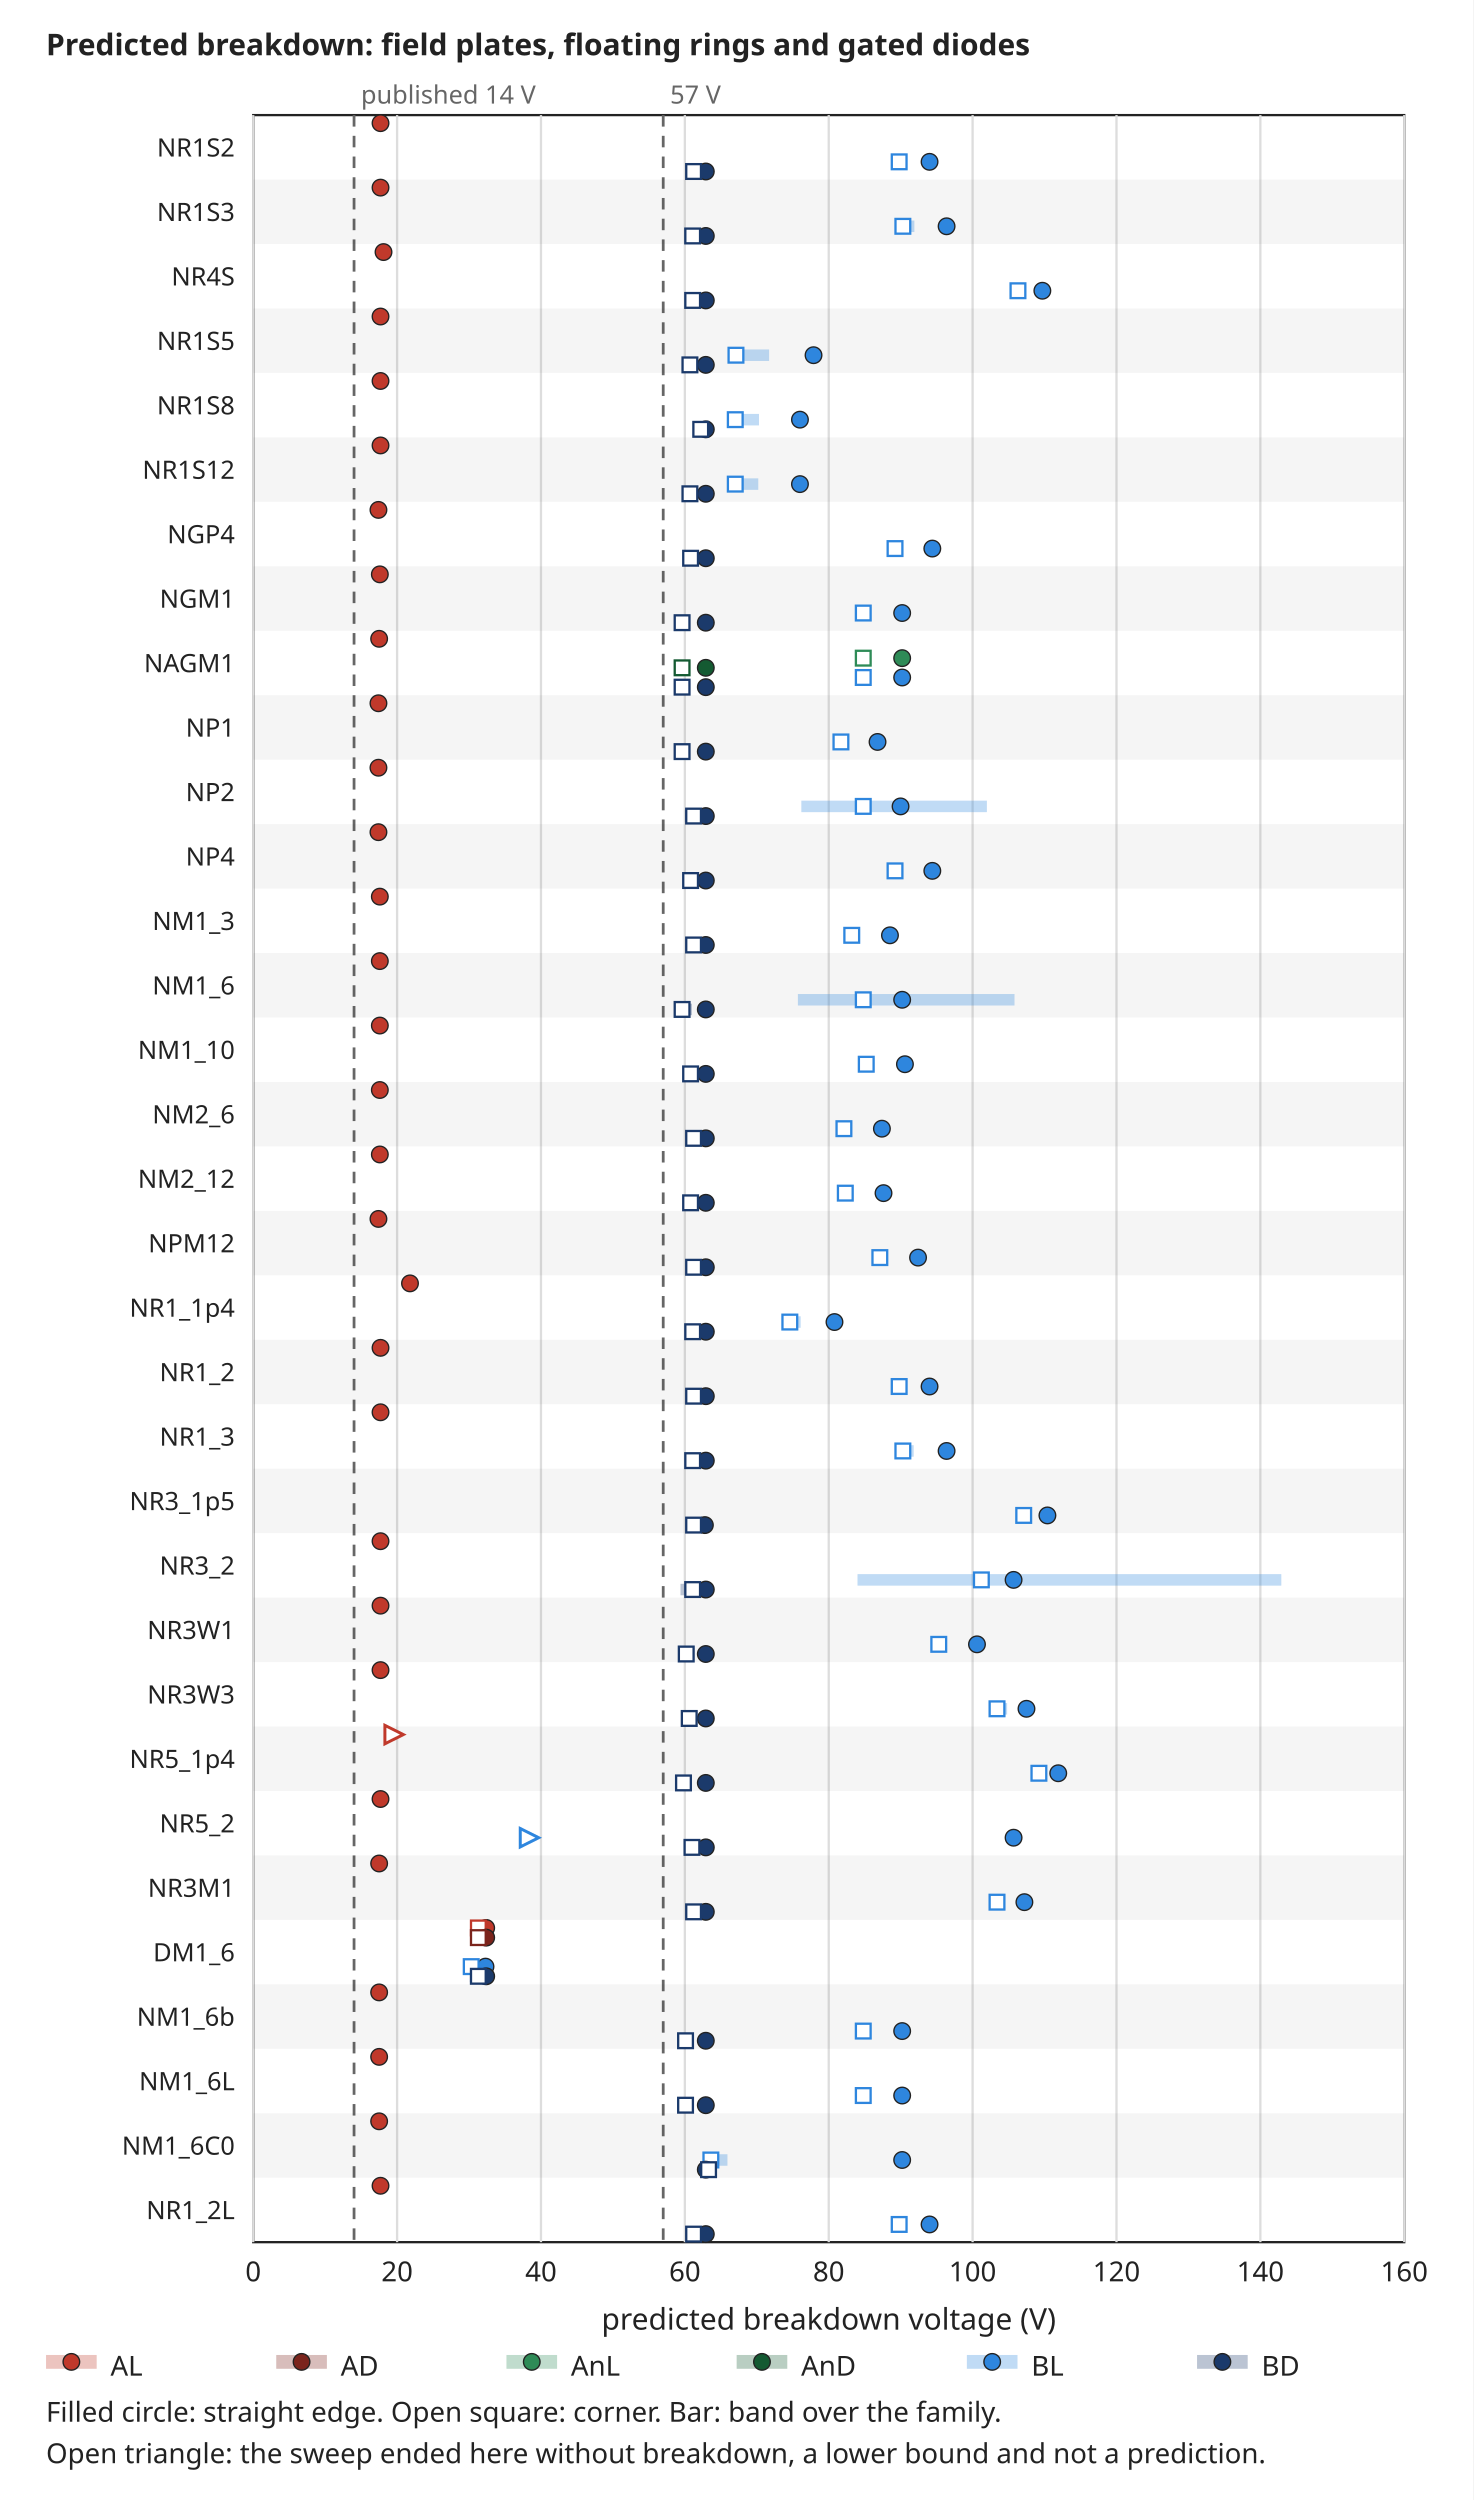
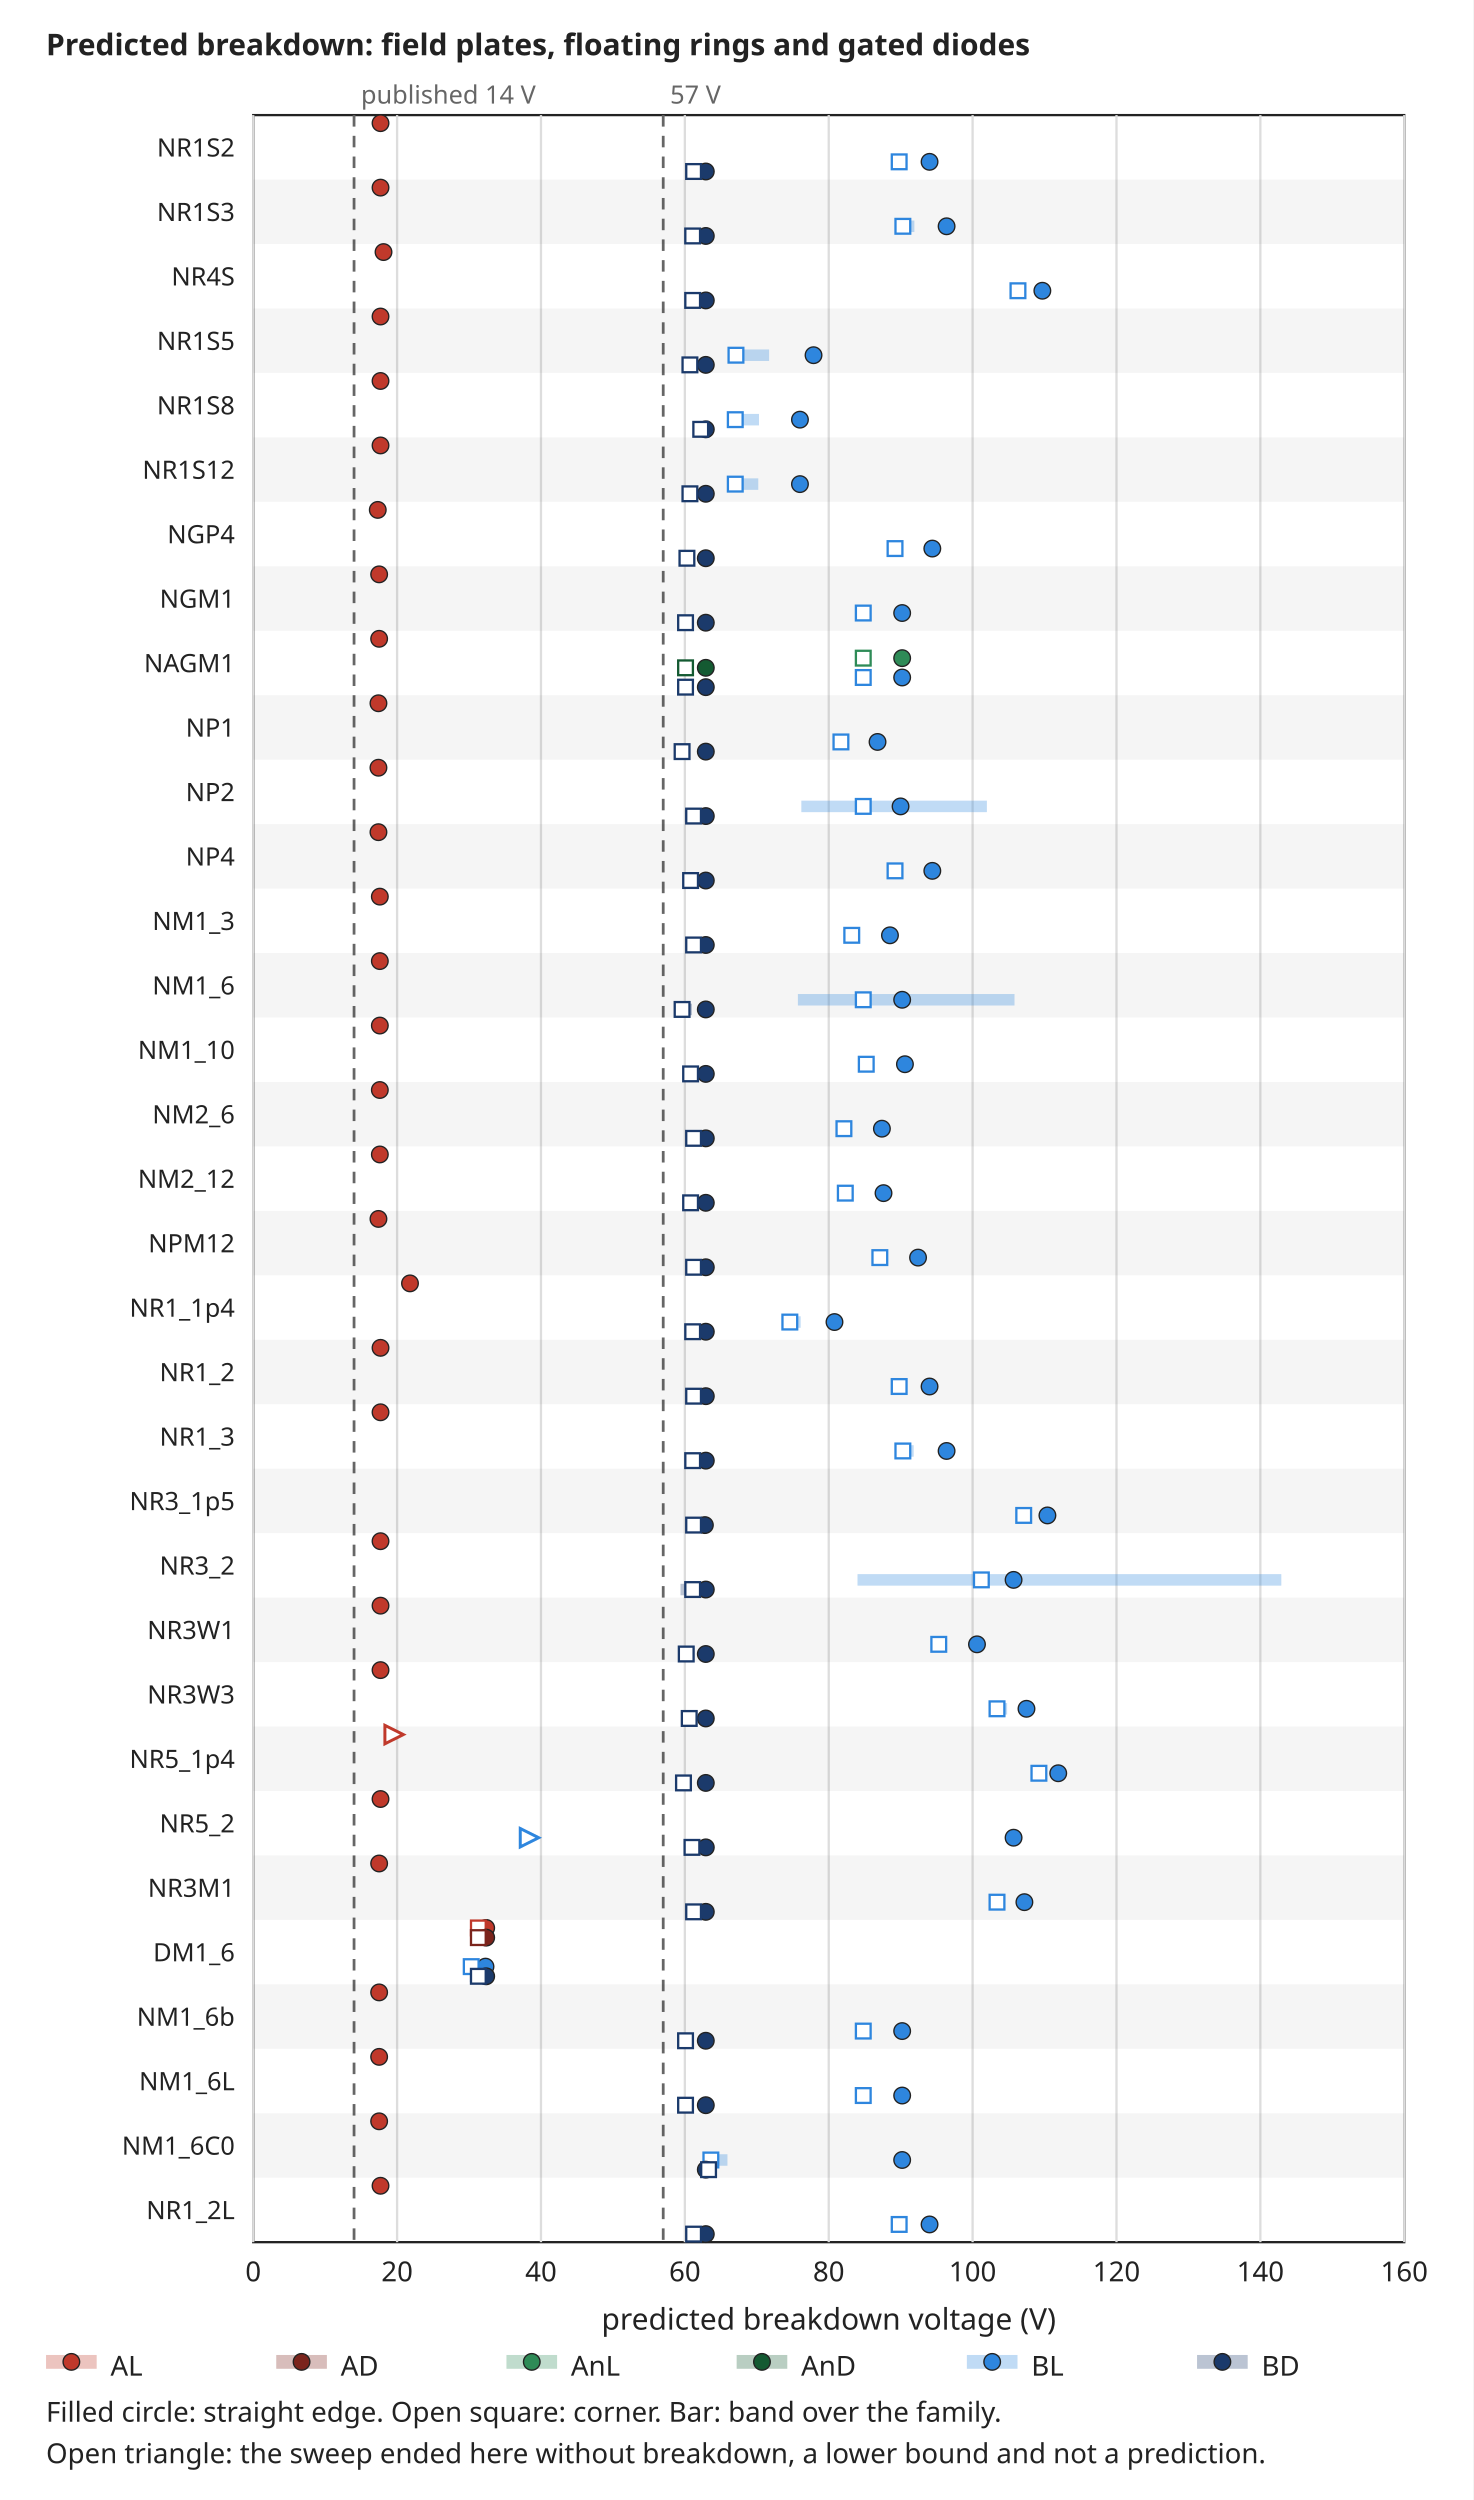
<svg xmlns="http://www.w3.org/2000/svg" width="640" height="1086" viewBox="0 0 640 1086" font-family="sans-serif" font-size="13">
  <rect width="640" height="1086" fill="white" />
  <text x="20" y="24" text-anchor="start" font-size="13" font-weight="bold" fill="#222222">Predicted breakdown: field plates, floating rings and gated diodes</text>
  <rect x="110" y="50" width="500" height="924" rx="0" fill="none" stroke="#222222" />
  <line x1="110.0" y1="50" x2="110.0" y2="974" stroke="#dddddd" stroke-width="1" />
  <text x="110.0" y="991" text-anchor="middle" font-size="12" font-weight="normal" fill="#222222">0</text>
  <line x1="172.5" y1="50" x2="172.5" y2="974" stroke="#dddddd" stroke-width="1" />
  <text x="172.5" y="991" text-anchor="middle" font-size="12" font-weight="normal" fill="#222222">20</text>
  <line x1="235.0" y1="50" x2="235.0" y2="974" stroke="#dddddd" stroke-width="1" />
  <text x="235.0" y="991" text-anchor="middle" font-size="12" font-weight="normal" fill="#222222">40</text>
  <line x1="297.5" y1="50" x2="297.5" y2="974" stroke="#dddddd" stroke-width="1" />
  <text x="297.5" y="991" text-anchor="middle" font-size="12" font-weight="normal" fill="#222222">60</text>
  <line x1="360.0" y1="50" x2="360.0" y2="974" stroke="#dddddd" stroke-width="1" />
  <text x="360.0" y="991" text-anchor="middle" font-size="12" font-weight="normal" fill="#222222">80</text>
  <line x1="422.5" y1="50" x2="422.5" y2="974" stroke="#dddddd" stroke-width="1" />
  <text x="422.5" y="991" text-anchor="middle" font-size="12" font-weight="normal" fill="#222222">100</text>
  <line x1="485.0" y1="50" x2="485.0" y2="974" stroke="#dddddd" stroke-width="1" />
  <text x="485.0" y="991" text-anchor="middle" font-size="12" font-weight="normal" fill="#222222">120</text>
  <line x1="547.5" y1="50" x2="547.5" y2="974" stroke="#dddddd" stroke-width="1" />
  <text x="547.5" y="991" text-anchor="middle" font-size="12" font-weight="normal" fill="#222222">140</text>
  <line x1="610.0" y1="50" x2="610.0" y2="974" stroke="#dddddd" stroke-width="1" />
  <text x="610.0" y="991" text-anchor="middle" font-size="12" font-weight="normal" fill="#222222">160</text>
  <text x="360.0" y="1012" text-anchor="middle" font-size="13" font-weight="normal" fill="#222222">predicted breakdown voltage (V)</text>
  <text x="60" y="512.0" text-anchor="middle" font-size="13" font-weight="normal" fill="#222222" transform="rotate(-90 60 512.0)" />
  <line x1="153.8" y1="50" x2="153.8" y2="974" stroke="#666666" stroke-width="1.2" stroke-dasharray="5 4" />
  <text x="156.8" y="45" text-anchor="start" font-size="11" font-weight="normal" fill="#666666">published 14 V</text>
  <line x1="288.1" y1="50" x2="288.1" y2="974" stroke="#666666" stroke-width="1.2" stroke-dasharray="5 4" />
  <text x="291.1" y="45" text-anchor="start" font-size="11" font-weight="normal" fill="#666666">57 V</text>
  <text x="102" y="68.0" text-anchor="end" font-size="11" font-weight="normal" fill="#222222">NR1S2</text>
  <rect x="165.3" y="51.0" width="1" height="5" rx="0" fill="#c0392b" stroke="none" fill-opacity="0.3" />
  <circle cx="165.3" cy="53.5" r="3.6" fill="#c0392b" stroke="#222222" stroke-width="0.6" />
  <rect x="390.0" y="67.8" width="1" height="5" rx="0" fill="#2e86de" stroke="none" fill-opacity="0.3" />
  <circle cx="403.8" cy="70.3" r="3.6" fill="#2e86de" stroke="#222222" stroke-width="0.6" />
  <rect x="387.4" y="67.1" width="6.4" height="6.4" rx="0" fill="white" stroke="#2e86de" />
  <rect x="301.2" y="72.0" width="1" height="5" rx="0" fill="#1b3a6b" stroke="none" fill-opacity="0.3" />
  <circle cx="306.6" cy="74.5" r="3.6" fill="#1b3a6b" stroke="#222222" stroke-width="0.6" />
  <rect x="298.1" y="71.3" width="6.4" height="6.4" rx="0" fill="white" stroke="#1b3a6b" />
  <rect x="110" y="78.0" width="500" height="28" rx="0" fill="#000000" stroke="none" fill-opacity="0.04" />
  <text x="102" y="96.0" text-anchor="end" font-size="11" font-weight="normal" fill="#222222">NR1S3</text>
  <rect x="165.3" y="79.0" width="1" height="5" rx="0" fill="#c0392b" stroke="none" fill-opacity="0.3" />
  <circle cx="165.3" cy="81.5" r="3.6" fill="#c0392b" stroke="#222222" stroke-width="0.6" />
  <rect x="392.2" y="95.8" width="5.0" height="5" rx="0" fill="#2e86de" stroke="none" fill-opacity="0.3" />
  <circle cx="411.2" cy="98.3" r="3.6" fill="#2e86de" stroke="#222222" stroke-width="0.6" />
  <rect x="389.0" y="95.1" width="6.4" height="6.4" rx="0" fill="white" stroke="#2e86de" />
  <rect x="300.9" y="100.0" width="1" height="5" rx="0" fill="#1b3a6b" stroke="none" fill-opacity="0.3" />
  <circle cx="306.6" cy="102.5" r="3.6" fill="#1b3a6b" stroke="#222222" stroke-width="0.6" />
  <rect x="297.7" y="99.3" width="6.4" height="6.4" rx="0" fill="white" stroke="#1b3a6b" />
  <text x="102" y="124.0" text-anchor="end" font-size="11" font-weight="normal" fill="#222222">NR4S</text>
  <rect x="166.6" y="107.0" width="1" height="5" rx="0" fill="#c0392b" stroke="none" fill-opacity="0.3" />
  <circle cx="166.6" cy="109.5" r="3.6" fill="#c0392b" stroke="#222222" stroke-width="0.6" />
  <rect x="442.2" y="123.8" width="3.4" height="5" rx="0" fill="#2e86de" stroke="none" fill-opacity="0.3" />
  <circle cx="452.8" cy="126.3" r="3.6" fill="#2e86de" stroke="#222222" stroke-width="0.6" />
  <rect x="439.0" y="123.1" width="6.4" height="6.4" rx="0" fill="white" stroke="#2e86de" />
  <rect x="300.9" y="128.0" width="1" height="5" rx="0" fill="#1b3a6b" stroke="none" fill-opacity="0.3" />
  <circle cx="306.6" cy="130.5" r="3.6" fill="#1b3a6b" stroke="#222222" stroke-width="0.6" />
  <rect x="297.7" y="127.3" width="6.4" height="6.4" rx="0" fill="white" stroke="#1b3a6b" />
  <rect x="110" y="134.0" width="500" height="28" rx="0" fill="#000000" stroke="none" fill-opacity="0.04" />
  <text x="102" y="152.0" text-anchor="end" font-size="11" font-weight="normal" fill="#222222">NR1S5</text>
  <rect x="165.3" y="135.0" width="1" height="5" rx="0" fill="#c0392b" stroke="none" fill-opacity="0.3" />
  <circle cx="165.3" cy="137.5" r="3.6" fill="#c0392b" stroke="#222222" stroke-width="0.6" />
  <rect x="319.7" y="151.8" width="14.4" height="5" rx="0" fill="#2e86de" stroke="none" fill-opacity="0.3" />
  <circle cx="353.4" cy="154.3" r="3.6" fill="#2e86de" stroke="#222222" stroke-width="0.6" />
  <rect x="316.5" y="151.1" width="6.4" height="6.4" rx="0" fill="white" stroke="#2e86de" />
  <rect x="299.7" y="156.0" width="1" height="5" rx="0" fill="#1b3a6b" stroke="none" fill-opacity="0.3" />
  <circle cx="306.6" cy="158.5" r="3.6" fill="#1b3a6b" stroke="#222222" stroke-width="0.6" />
  <rect x="296.5" y="155.3" width="6.4" height="6.4" rx="0" fill="white" stroke="#1b3a6b" />
  <text x="102" y="180.0" text-anchor="end" font-size="11" font-weight="normal" fill="#222222">NR1S8</text>
  <rect x="165.3" y="163.0" width="1" height="5" rx="0" fill="#c0392b" stroke="none" fill-opacity="0.3" />
  <circle cx="165.3" cy="165.5" r="3.6" fill="#c0392b" stroke="#222222" stroke-width="0.6" />
  <rect x="319.4" y="179.8" width="10.3" height="5" rx="0" fill="#2e86de" stroke="none" fill-opacity="0.3" />
  <circle cx="347.5" cy="182.3" r="3.6" fill="#2e86de" stroke="#222222" stroke-width="0.6" />
  <rect x="316.2" y="179.1" width="6.4" height="6.4" rx="0" fill="white" stroke="#2e86de" />
  <rect x="304.4" y="184.0" width="1" height="5" rx="0" fill="#1b3a6b" stroke="none" fill-opacity="0.3" />
  <circle cx="306.6" cy="186.5" r="3.6" fill="#1b3a6b" stroke="#222222" stroke-width="0.6" />
  <rect x="301.2" y="183.3" width="6.4" height="6.4" rx="0" fill="white" stroke="#1b3a6b" />
  <rect x="110" y="190.0" width="500" height="28" rx="0" fill="#000000" stroke="none" fill-opacity="0.04" />
  <text x="102" y="208.0" text-anchor="end" font-size="11" font-weight="normal" fill="#222222">NR1S12</text>
  <rect x="165.3" y="191.0" width="1" height="5" rx="0" fill="#c0392b" stroke="none" fill-opacity="0.3" />
  <circle cx="165.3" cy="193.5" r="3.6" fill="#c0392b" stroke="#222222" stroke-width="0.6" />
  <rect x="319.4" y="207.8" width="10.0" height="5" rx="0" fill="#2e86de" stroke="none" fill-opacity="0.3" />
  <circle cx="347.5" cy="210.3" r="3.6" fill="#2e86de" stroke="#222222" stroke-width="0.6" />
  <rect x="316.2" y="207.1" width="6.4" height="6.4" rx="0" fill="white" stroke="#2e86de" />
  <rect x="299.7" y="212.0" width="1" height="5" rx="0" fill="#1b3a6b" stroke="none" fill-opacity="0.3" />
  <circle cx="306.6" cy="214.5" r="3.6" fill="#1b3a6b" stroke="#222222" stroke-width="0.6" />
  <rect x="296.5" y="211.3" width="6.4" height="6.4" rx="0" fill="white" stroke="#1b3a6b" />
  <text x="102" y="236.0" text-anchor="end" font-size="11" font-weight="normal" fill="#222222">NGP4</text>
-   <rect x="164.4" y="219.0" width="1" height="5" rx="0" fill="#c0392b" stroke="none" fill-opacity="0.3" />
-   <circle cx="164.4" cy="221.5" r="3.6" fill="#c0392b" stroke="#222222" stroke-width="0.6" />
+   <rect x="164.1" y="219.0" width="1" height="5" rx="0" fill="#c0392b" stroke="none" fill-opacity="0.3" />
+   <circle cx="164.1" cy="221.5" r="3.6" fill="#c0392b" stroke="#222222" stroke-width="0.6" />
  <rect x="388.8" y="235.8" width="1" height="5" rx="0" fill="#2e86de" stroke="none" fill-opacity="0.3" />
  <circle cx="405.0" cy="238.3" r="3.6" fill="#2e86de" stroke="#222222" stroke-width="0.6" />
  <rect x="385.6" y="235.1" width="6.4" height="6.4" rx="0" fill="white" stroke="#2e86de" />
-   <rect x="300.0" y="240.0" width="1" height="5" rx="0" fill="#1b3a6b" stroke="none" fill-opacity="0.3" />
+   <rect x="298.4" y="240.0" width="1" height="5" rx="0" fill="#1b3a6b" stroke="none" fill-opacity="0.3" />
  <circle cx="306.6" cy="242.5" r="3.6" fill="#1b3a6b" stroke="#222222" stroke-width="0.6" />
-   <rect x="296.8" y="239.3" width="6.4" height="6.4" rx="0" fill="white" stroke="#1b3a6b" />
+   <rect x="295.2" y="239.3" width="6.4" height="6.4" rx="0" fill="white" stroke="#1b3a6b" />
  <rect x="110" y="246.0" width="500" height="28" rx="0" fill="#000000" stroke="none" fill-opacity="0.04" />
  <text x="102" y="264.0" text-anchor="end" font-size="11" font-weight="normal" fill="#222222">NGM1</text>
-   <rect x="165.0" y="247.0" width="1" height="5" rx="0" fill="#c0392b" stroke="none" fill-opacity="0.3" />
-   <circle cx="165.0" cy="249.5" r="3.6" fill="#c0392b" stroke="#222222" stroke-width="0.6" />
+   <rect x="164.7" y="247.0" width="1" height="5" rx="0" fill="#c0392b" stroke="none" fill-opacity="0.3" />
+   <circle cx="164.7" cy="249.5" r="3.6" fill="#c0392b" stroke="#222222" stroke-width="0.6" />
  <rect x="375.0" y="263.8" width="1.9" height="5" rx="0" fill="#2e86de" stroke="none" fill-opacity="0.3" />
  <circle cx="391.9" cy="266.3" r="3.6" fill="#2e86de" stroke="#222222" stroke-width="0.6" />
  <rect x="371.8" y="263.1" width="6.4" height="6.4" rx="0" fill="white" stroke="#2e86de" />
-   <rect x="296.2" y="268.0" width="1" height="5" rx="0" fill="#1b3a6b" stroke="none" fill-opacity="0.3" />
+   <rect x="297.8" y="268.0" width="1" height="5" rx="0" fill="#1b3a6b" stroke="none" fill-opacity="0.3" />
  <circle cx="306.6" cy="270.5" r="3.6" fill="#1b3a6b" stroke="#222222" stroke-width="0.6" />
-   <rect x="293.1" y="267.3" width="6.4" height="6.4" rx="0" fill="white" stroke="#1b3a6b" />
+   <rect x="294.6" y="267.3" width="6.4" height="6.4" rx="0" fill="white" stroke="#1b3a6b" />
  <text x="102" y="292.0" text-anchor="end" font-size="11" font-weight="normal" fill="#222222">NAGM1</text>
  <rect x="164.7" y="275.0" width="1" height="5" rx="0" fill="#c0392b" stroke="none" fill-opacity="0.3" />
  <circle cx="164.7" cy="277.5" r="3.6" fill="#c0392b" stroke="#222222" stroke-width="0.6" />
  <rect x="375.0" y="283.4" width="1" height="5" rx="0" fill="#2e8b57" stroke="none" fill-opacity="0.3" />
  <circle cx="391.9" cy="285.9" r="3.6" fill="#2e8b57" stroke="#222222" stroke-width="0.6" />
  <rect x="371.8" y="282.7" width="6.4" height="6.4" rx="0" fill="white" stroke="#2e8b57" />
-   <rect x="296.2" y="287.6" width="1" height="5" rx="0" fill="#145a32" stroke="none" fill-opacity="0.3" />
+   <rect x="297.8" y="287.6" width="1" height="5" rx="0" fill="#145a32" stroke="none" fill-opacity="0.3" />
  <circle cx="306.6" cy="290.1" r="3.6" fill="#145a32" stroke="#222222" stroke-width="0.6" />
-   <rect x="293.1" y="286.9" width="6.4" height="6.4" rx="0" fill="white" stroke="#145a32" />
+   <rect x="294.6" y="286.9" width="6.4" height="6.4" rx="0" fill="white" stroke="#145a32" />
  <rect x="375.0" y="291.8" width="1.9" height="5" rx="0" fill="#2e86de" stroke="none" fill-opacity="0.3" />
  <circle cx="391.9" cy="294.3" r="3.6" fill="#2e86de" stroke="#222222" stroke-width="0.6" />
  <rect x="371.8" y="291.1" width="6.4" height="6.4" rx="0" fill="white" stroke="#2e86de" />
-   <rect x="296.2" y="296.0" width="1" height="5" rx="0" fill="#1b3a6b" stroke="none" fill-opacity="0.3" />
+   <rect x="297.8" y="296.0" width="1" height="5" rx="0" fill="#1b3a6b" stroke="none" fill-opacity="0.3" />
  <circle cx="306.6" cy="298.5" r="3.6" fill="#1b3a6b" stroke="#222222" stroke-width="0.6" />
-   <rect x="293.1" y="295.3" width="6.4" height="6.4" rx="0" fill="white" stroke="#1b3a6b" />
+   <rect x="294.6" y="295.3" width="6.4" height="6.4" rx="0" fill="white" stroke="#1b3a6b" />
  <rect x="110" y="302.0" width="500" height="28" rx="0" fill="#000000" stroke="none" fill-opacity="0.04" />
  <text x="102" y="320.0" text-anchor="end" font-size="11" font-weight="normal" fill="#222222">NP1</text>
  <rect x="164.4" y="303.0" width="1" height="5" rx="0" fill="#c0392b" stroke="none" fill-opacity="0.3" />
  <circle cx="164.4" cy="305.5" r="3.6" fill="#c0392b" stroke="#222222" stroke-width="0.6" />
  <rect x="365.3" y="319.8" width="1.2" height="5" rx="0" fill="#2e86de" stroke="none" fill-opacity="0.3" />
  <circle cx="381.2" cy="322.3" r="3.6" fill="#2e86de" stroke="#222222" stroke-width="0.6" />
  <rect x="362.1" y="319.1" width="6.4" height="6.4" rx="0" fill="white" stroke="#2e86de" />
  <rect x="296.2" y="324.0" width="1" height="5" rx="0" fill="#1b3a6b" stroke="none" fill-opacity="0.3" />
  <circle cx="306.6" cy="326.5" r="3.6" fill="#1b3a6b" stroke="#222222" stroke-width="0.6" />
  <rect x="293.1" y="323.3" width="6.4" height="6.4" rx="0" fill="white" stroke="#1b3a6b" />
  <text x="102" y="348.0" text-anchor="end" font-size="11" font-weight="normal" fill="#222222">NP2</text>
  <rect x="164.4" y="331.0" width="1" height="5" rx="0" fill="#c0392b" stroke="none" fill-opacity="0.3" />
  <circle cx="164.4" cy="333.5" r="3.6" fill="#c0392b" stroke="#222222" stroke-width="0.6" />
  <rect x="348.1" y="347.8" width="80.6" height="5" rx="0" fill="#2e86de" stroke="none" fill-opacity="0.3" />
  <circle cx="391.2" cy="350.3" r="3.6" fill="#2e86de" stroke="#222222" stroke-width="0.6" />
  <rect x="371.8" y="347.1" width="6.4" height="6.4" rx="0" fill="white" stroke="#2e86de" />
  <rect x="297.5" y="352.0" width="3.8" height="5" rx="0" fill="#1b3a6b" stroke="none" fill-opacity="0.3" />
  <circle cx="306.6" cy="354.5" r="3.6" fill="#1b3a6b" stroke="#222222" stroke-width="0.6" />
  <rect x="298.1" y="351.3" width="6.4" height="6.4" rx="0" fill="white" stroke="#1b3a6b" />
  <rect x="110" y="358.0" width="500" height="28" rx="0" fill="#000000" stroke="none" fill-opacity="0.04" />
  <text x="102" y="376.0" text-anchor="end" font-size="11" font-weight="normal" fill="#222222">NP4</text>
  <rect x="164.4" y="359.0" width="1" height="5" rx="0" fill="#c0392b" stroke="none" fill-opacity="0.3" />
  <circle cx="164.4" cy="361.5" r="3.6" fill="#c0392b" stroke="#222222" stroke-width="0.6" />
  <rect x="388.8" y="375.8" width="1" height="5" rx="0" fill="#2e86de" stroke="none" fill-opacity="0.3" />
  <circle cx="405.0" cy="378.3" r="3.6" fill="#2e86de" stroke="#222222" stroke-width="0.6" />
  <rect x="385.6" y="375.1" width="6.4" height="6.4" rx="0" fill="white" stroke="#2e86de" />
  <rect x="300.0" y="380.0" width="1" height="5" rx="0" fill="#1b3a6b" stroke="none" fill-opacity="0.3" />
  <circle cx="306.6" cy="382.5" r="3.6" fill="#1b3a6b" stroke="#222222" stroke-width="0.6" />
  <rect x="296.8" y="379.3" width="6.4" height="6.4" rx="0" fill="white" stroke="#1b3a6b" />
  <text x="102" y="404.0" text-anchor="end" font-size="11" font-weight="normal" fill="#222222">NM1_3</text>
  <rect x="165.0" y="387.0" width="1" height="5" rx="0" fill="#c0392b" stroke="none" fill-opacity="0.3" />
  <circle cx="165.0" cy="389.5" r="3.6" fill="#c0392b" stroke="#222222" stroke-width="0.6" />
  <rect x="370.0" y="403.8" width="1.6" height="5" rx="0" fill="#2e86de" stroke="none" fill-opacity="0.3" />
  <circle cx="386.6" cy="406.3" r="3.6" fill="#2e86de" stroke="#222222" stroke-width="0.6" />
  <rect x="366.8" y="403.1" width="6.4" height="6.4" rx="0" fill="white" stroke="#2e86de" />
  <rect x="301.2" y="408.0" width="1" height="5" rx="0" fill="#1b3a6b" stroke="none" fill-opacity="0.3" />
  <circle cx="306.6" cy="410.5" r="3.6" fill="#1b3a6b" stroke="#222222" stroke-width="0.6" />
  <rect x="298.1" y="407.3" width="6.4" height="6.4" rx="0" fill="white" stroke="#1b3a6b" />
  <rect x="110" y="414.0" width="500" height="28" rx="0" fill="#000000" stroke="none" fill-opacity="0.04" />
  <text x="102" y="432.0" text-anchor="end" font-size="11" font-weight="normal" fill="#222222">NM1_6</text>
  <rect x="165.0" y="415.0" width="1" height="5" rx="0" fill="#c0392b" stroke="none" fill-opacity="0.3" />
  <circle cx="165.0" cy="417.5" r="3.6" fill="#c0392b" stroke="#222222" stroke-width="0.6" />
  <rect x="346.6" y="431.8" width="94.1" height="5" rx="0" fill="#2e86de" stroke="none" fill-opacity="0.3" />
  <circle cx="391.9" cy="434.3" r="3.6" fill="#2e86de" stroke="#222222" stroke-width="0.6" />
  <rect x="371.8" y="431.1" width="6.4" height="6.4" rx="0" fill="white" stroke="#2e86de" />
  <rect x="295.9" y="436.0" width="4.7" height="5" rx="0" fill="#1b3a6b" stroke="none" fill-opacity="0.3" />
  <circle cx="306.6" cy="438.5" r="3.6" fill="#1b3a6b" stroke="#222222" stroke-width="0.6" />
  <rect x="293.1" y="435.3" width="6.4" height="6.4" rx="0" fill="white" stroke="#1b3a6b" />
  <text x="102" y="460.0" text-anchor="end" font-size="11" font-weight="normal" fill="#222222">NM1_10</text>
  <rect x="165.0" y="443.0" width="1" height="5" rx="0" fill="#c0392b" stroke="none" fill-opacity="0.3" />
  <circle cx="165.0" cy="445.5" r="3.6" fill="#c0392b" stroke="#222222" stroke-width="0.6" />
  <rect x="376.2" y="459.8" width="2.2" height="5" rx="0" fill="#2e86de" stroke="none" fill-opacity="0.3" />
  <circle cx="393.1" cy="462.3" r="3.6" fill="#2e86de" stroke="#222222" stroke-width="0.6" />
  <rect x="373.1" y="459.1" width="6.4" height="6.4" rx="0" fill="white" stroke="#2e86de" />
  <rect x="300.0" y="464.0" width="1" height="5" rx="0" fill="#1b3a6b" stroke="none" fill-opacity="0.3" />
  <circle cx="306.6" cy="466.5" r="3.6" fill="#1b3a6b" stroke="#222222" stroke-width="0.6" />
  <rect x="296.8" y="463.3" width="6.4" height="6.4" rx="0" fill="white" stroke="#1b3a6b" />
  <rect x="110" y="470.0" width="500" height="28" rx="0" fill="#000000" stroke="none" fill-opacity="0.04" />
  <text x="102" y="488.0" text-anchor="end" font-size="11" font-weight="normal" fill="#222222">NM2_6</text>
  <rect x="165.0" y="471.0" width="1" height="5" rx="0" fill="#c0392b" stroke="none" fill-opacity="0.3" />
  <circle cx="165.0" cy="473.5" r="3.6" fill="#c0392b" stroke="#222222" stroke-width="0.6" />
  <rect x="366.6" y="487.8" width="2.2" height="5" rx="0" fill="#2e86de" stroke="none" fill-opacity="0.3" />
  <circle cx="383.1" cy="490.3" r="3.6" fill="#2e86de" stroke="#222222" stroke-width="0.6" />
  <rect x="363.4" y="487.1" width="6.4" height="6.4" rx="0" fill="white" stroke="#2e86de" />
  <rect x="301.2" y="492.0" width="1" height="5" rx="0" fill="#1b3a6b" stroke="none" fill-opacity="0.3" />
  <circle cx="306.6" cy="494.5" r="3.6" fill="#1b3a6b" stroke="#222222" stroke-width="0.6" />
  <rect x="298.1" y="491.3" width="6.4" height="6.4" rx="0" fill="white" stroke="#1b3a6b" />
  <text x="102" y="516.0" text-anchor="end" font-size="11" font-weight="normal" fill="#222222">NM2_12</text>
  <rect x="165.0" y="499.0" width="1" height="5" rx="0" fill="#c0392b" stroke="none" fill-opacity="0.3" />
  <circle cx="165.0" cy="501.5" r="3.6" fill="#c0392b" stroke="#222222" stroke-width="0.6" />
  <rect x="367.2" y="515.8" width="2.2" height="5" rx="0" fill="#2e86de" stroke="none" fill-opacity="0.3" />
  <circle cx="383.8" cy="518.3" r="3.6" fill="#2e86de" stroke="#222222" stroke-width="0.6" />
  <rect x="364.0" y="515.1" width="6.4" height="6.4" rx="0" fill="white" stroke="#2e86de" />
  <rect x="300.0" y="520.0" width="1" height="5" rx="0" fill="#1b3a6b" stroke="none" fill-opacity="0.3" />
  <circle cx="306.6" cy="522.5" r="3.6" fill="#1b3a6b" stroke="#222222" stroke-width="0.6" />
  <rect x="296.8" y="519.3" width="6.4" height="6.4" rx="0" fill="white" stroke="#1b3a6b" />
  <rect x="110" y="526.0" width="500" height="28" rx="0" fill="#000000" stroke="none" fill-opacity="0.04" />
  <text x="102" y="544.0" text-anchor="end" font-size="11" font-weight="normal" fill="#222222">NPM12</text>
  <rect x="164.4" y="527.0" width="1" height="5" rx="0" fill="#c0392b" stroke="none" fill-opacity="0.3" />
  <circle cx="164.4" cy="529.5" r="3.6" fill="#c0392b" stroke="#222222" stroke-width="0.6" />
  <rect x="382.2" y="543.8" width="1.6" height="5" rx="0" fill="#2e86de" stroke="none" fill-opacity="0.3" />
  <circle cx="398.8" cy="546.3" r="3.6" fill="#2e86de" stroke="#222222" stroke-width="0.6" />
  <rect x="379.0" y="543.1" width="6.4" height="6.4" rx="0" fill="white" stroke="#2e86de" />
  <rect x="301.2" y="548.0" width="1" height="5" rx="0" fill="#1b3a6b" stroke="none" fill-opacity="0.3" />
  <circle cx="306.6" cy="550.5" r="3.6" fill="#1b3a6b" stroke="#222222" stroke-width="0.6" />
  <rect x="298.1" y="547.3" width="6.4" height="6.4" rx="0" fill="white" stroke="#1b3a6b" />
  <text x="102" y="572.0" text-anchor="end" font-size="11" font-weight="normal" fill="#222222">NR1_1p4</text>
  <rect x="178.1" y="555.0" width="1" height="5" rx="0" fill="#c0392b" stroke="none" fill-opacity="0.3" />
  <circle cx="178.1" cy="557.5" r="3.6" fill="#c0392b" stroke="#222222" stroke-width="0.6" />
  <rect x="343.1" y="571.8" width="4.7" height="5" rx="0" fill="#2e86de" stroke="none" fill-opacity="0.3" />
  <circle cx="362.5" cy="574.3" r="3.6" fill="#2e86de" stroke="#222222" stroke-width="0.6" />
  <rect x="339.9" y="571.1" width="6.4" height="6.4" rx="0" fill="white" stroke="#2e86de" />
  <rect x="300.9" y="576.0" width="1" height="5" rx="0" fill="#1b3a6b" stroke="none" fill-opacity="0.3" />
  <circle cx="306.6" cy="578.5" r="3.6" fill="#1b3a6b" stroke="#222222" stroke-width="0.6" />
  <rect x="297.7" y="575.3" width="6.4" height="6.4" rx="0" fill="white" stroke="#1b3a6b" />
  <rect x="110" y="582.0" width="500" height="28" rx="0" fill="#000000" stroke="none" fill-opacity="0.04" />
  <text x="102" y="600.0" text-anchor="end" font-size="11" font-weight="normal" fill="#222222">NR1_2</text>
  <rect x="165.3" y="583.0" width="1" height="5" rx="0" fill="#c0392b" stroke="none" fill-opacity="0.3" />
  <circle cx="165.3" cy="585.5" r="3.6" fill="#c0392b" stroke="#222222" stroke-width="0.6" />
  <rect x="390.0" y="599.8" width="1" height="5" rx="0" fill="#2e86de" stroke="none" fill-opacity="0.3" />
  <circle cx="403.8" cy="602.3" r="3.6" fill="#2e86de" stroke="#222222" stroke-width="0.6" />
  <rect x="387.4" y="599.1" width="6.4" height="6.4" rx="0" fill="white" stroke="#2e86de" />
  <rect x="301.2" y="604.0" width="1" height="5" rx="0" fill="#1b3a6b" stroke="none" fill-opacity="0.3" />
  <circle cx="306.6" cy="606.5" r="3.6" fill="#1b3a6b" stroke="#222222" stroke-width="0.6" />
  <rect x="298.1" y="603.3" width="6.4" height="6.4" rx="0" fill="white" stroke="#1b3a6b" />
  <text x="102" y="628.0" text-anchor="end" font-size="11" font-weight="normal" fill="#222222">NR1_3</text>
  <rect x="165.3" y="611.0" width="1" height="5" rx="0" fill="#c0392b" stroke="none" fill-opacity="0.3" />
  <circle cx="165.3" cy="613.5" r="3.6" fill="#c0392b" stroke="#222222" stroke-width="0.6" />
  <rect x="392.2" y="627.8" width="4.7" height="5" rx="0" fill="#2e86de" stroke="none" fill-opacity="0.3" />
  <circle cx="411.2" cy="630.3" r="3.6" fill="#2e86de" stroke="#222222" stroke-width="0.6" />
  <rect x="389.0" y="627.1" width="6.4" height="6.4" rx="0" fill="white" stroke="#2e86de" />
  <rect x="300.9" y="632.0" width="1" height="5" rx="0" fill="#1b3a6b" stroke="none" fill-opacity="0.3" />
  <circle cx="306.6" cy="634.5" r="3.6" fill="#1b3a6b" stroke="#222222" stroke-width="0.6" />
  <rect x="297.7" y="631.3" width="6.4" height="6.4" rx="0" fill="white" stroke="#1b3a6b" />
  <rect x="110" y="638.0" width="500" height="28" rx="0" fill="#000000" stroke="none" fill-opacity="0.04" />
  <text x="102" y="656.0" text-anchor="end" font-size="11" font-weight="normal" fill="#222222">NR3_1p5</text>
  <rect x="444.7" y="655.8" width="3.4" height="5" rx="0" fill="#2e86de" stroke="none" fill-opacity="0.3" />
  <circle cx="455.0" cy="658.3" r="3.6" fill="#2e86de" stroke="#222222" stroke-width="0.6" />
  <rect x="441.5" y="655.1" width="6.4" height="6.4" rx="0" fill="white" stroke="#2e86de" />
  <rect x="301.2" y="660.0" width="1" height="5" rx="0" fill="#1b3a6b" stroke="none" fill-opacity="0.3" />
  <circle cx="306.2" cy="662.5" r="3.6" fill="#1b3a6b" stroke="#222222" stroke-width="0.6" />
  <rect x="298.1" y="659.3" width="6.4" height="6.4" rx="0" fill="white" stroke="#1b3a6b" />
  <text x="102" y="684.0" text-anchor="end" font-size="11" font-weight="normal" fill="#222222">NR3_2</text>
  <rect x="165.3" y="667.0" width="1" height="5" rx="0" fill="#c0392b" stroke="none" fill-opacity="0.3" />
  <circle cx="165.3" cy="669.5" r="3.6" fill="#c0392b" stroke="#222222" stroke-width="0.6" />
  <rect x="372.5" y="683.8" width="184.1" height="5" rx="0" fill="#2e86de" stroke="none" fill-opacity="0.3" />
  <circle cx="440.3" cy="686.3" r="3.6" fill="#2e86de" stroke="#222222" stroke-width="0.6" />
  <rect x="423.1" y="683.1" width="6.4" height="6.4" rx="0" fill="white" stroke="#2e86de" />
  <rect x="295.6" y="688.0" width="5.3" height="5" rx="0" fill="#1b3a6b" stroke="none" fill-opacity="0.3" />
  <circle cx="306.6" cy="690.5" r="3.6" fill="#1b3a6b" stroke="#222222" stroke-width="0.6" />
  <rect x="297.7" y="687.3" width="6.4" height="6.4" rx="0" fill="white" stroke="#1b3a6b" />
  <rect x="110" y="694.0" width="500" height="28" rx="0" fill="#000000" stroke="none" fill-opacity="0.04" />
  <text x="102" y="712.0" text-anchor="end" font-size="11" font-weight="normal" fill="#222222">NR3W1</text>
  <rect x="165.3" y="695.0" width="1" height="5" rx="0" fill="#c0392b" stroke="none" fill-opacity="0.3" />
  <circle cx="165.3" cy="697.5" r="3.6" fill="#c0392b" stroke="#222222" stroke-width="0.6" />
  <rect x="407.8" y="711.8" width="3.4" height="5" rx="0" fill="#2e86de" stroke="none" fill-opacity="0.3" />
  <circle cx="424.4" cy="714.3" r="3.6" fill="#2e86de" stroke="#222222" stroke-width="0.6" />
  <rect x="404.6" y="711.1" width="6.4" height="6.4" rx="0" fill="white" stroke="#2e86de" />
  <rect x="298.1" y="716.0" width="1" height="5" rx="0" fill="#1b3a6b" stroke="none" fill-opacity="0.3" />
  <circle cx="306.6" cy="718.5" r="3.6" fill="#1b3a6b" stroke="#222222" stroke-width="0.6" />
  <rect x="294.9" y="715.3" width="6.4" height="6.4" rx="0" fill="white" stroke="#1b3a6b" />
  <text x="102" y="740.0" text-anchor="end" font-size="11" font-weight="normal" fill="#222222">NR3W3</text>
  <rect x="165.3" y="723.0" width="1" height="5" rx="0" fill="#c0392b" stroke="none" fill-opacity="0.3" />
  <circle cx="165.3" cy="725.5" r="3.6" fill="#c0392b" stroke="#222222" stroke-width="0.6" />
  <rect x="433.1" y="739.8" width="4.4" height="5" rx="0" fill="#2e86de" stroke="none" fill-opacity="0.3" />
  <circle cx="445.9" cy="742.3" r="3.6" fill="#2e86de" stroke="#222222" stroke-width="0.6" />
  <rect x="429.9" y="739.1" width="6.4" height="6.4" rx="0" fill="white" stroke="#2e86de" />
  <rect x="299.4" y="744.0" width="1" height="5" rx="0" fill="#1b3a6b" stroke="none" fill-opacity="0.3" />
  <circle cx="306.6" cy="746.5" r="3.6" fill="#1b3a6b" stroke="#222222" stroke-width="0.6" />
  <rect x="296.2" y="743.3" width="6.4" height="6.4" rx="0" fill="white" stroke="#1b3a6b" />
  <rect x="110" y="750.0" width="500" height="28" rx="0" fill="#000000" stroke="none" fill-opacity="0.04" />
  <text x="102" y="768.0" text-anchor="end" font-size="11" font-weight="normal" fill="#222222">NR5_1p4</text>
  <path d="M167.2,749.5 L175.2,753.5 L167.2,757.5 Z" fill="white" stroke="#c0392b" stroke-width="1.3" />
  <rect x="451.2" y="767.8" width="1" height="5" rx="0" fill="#2e86de" stroke="none" fill-opacity="0.3" />
  <circle cx="459.7" cy="770.3" r="3.6" fill="#2e86de" stroke="#222222" stroke-width="0.6" />
  <rect x="448.1" y="767.1" width="6.4" height="6.4" rx="0" fill="white" stroke="#2e86de" />
  <rect x="296.9" y="772.0" width="1" height="5" rx="0" fill="#1b3a6b" stroke="none" fill-opacity="0.3" />
  <circle cx="306.6" cy="774.5" r="3.6" fill="#1b3a6b" stroke="#222222" stroke-width="0.6" />
  <rect x="293.7" y="771.3" width="6.4" height="6.4" rx="0" fill="white" stroke="#1b3a6b" />
  <text x="102" y="796.0" text-anchor="end" font-size="11" font-weight="normal" fill="#222222">NR5_2</text>
  <rect x="165.3" y="779.0" width="1" height="5" rx="0" fill="#c0392b" stroke="none" fill-opacity="0.3" />
  <circle cx="165.3" cy="781.5" r="3.6" fill="#c0392b" stroke="#222222" stroke-width="0.6" />
  <circle cx="440.3" cy="798.3" r="3.6" fill="#2e86de" stroke="#222222" stroke-width="0.6" />
  <path d="M226.0,794.3 L234.0,798.3 L226.0,802.3 Z" fill="white" stroke="#2e86de" stroke-width="1.3" />
  <rect x="300.6" y="800.0" width="1" height="5" rx="0" fill="#1b3a6b" stroke="none" fill-opacity="0.3" />
  <circle cx="306.6" cy="802.5" r="3.6" fill="#1b3a6b" stroke="#222222" stroke-width="0.6" />
  <rect x="297.4" y="799.3" width="6.4" height="6.4" rx="0" fill="white" stroke="#1b3a6b" />
  <rect x="110" y="806.0" width="500" height="28" rx="0" fill="#000000" stroke="none" fill-opacity="0.04" />
  <text x="102" y="824.0" text-anchor="end" font-size="11" font-weight="normal" fill="#222222">NR3M1</text>
  <rect x="164.7" y="807.0" width="1" height="5" rx="0" fill="#c0392b" stroke="none" fill-opacity="0.3" />
  <circle cx="164.7" cy="809.5" r="3.6" fill="#c0392b" stroke="#222222" stroke-width="0.6" />
  <rect x="433.1" y="823.8" width="2.8" height="5" rx="0" fill="#2e86de" stroke="none" fill-opacity="0.3" />
  <circle cx="445.0" cy="826.3" r="3.6" fill="#2e86de" stroke="#222222" stroke-width="0.6" />
  <rect x="429.9" y="823.1" width="6.4" height="6.4" rx="0" fill="white" stroke="#2e86de" />
  <rect x="301.2" y="828.0" width="1" height="5" rx="0" fill="#1b3a6b" stroke="none" fill-opacity="0.3" />
  <circle cx="306.6" cy="830.5" r="3.6" fill="#1b3a6b" stroke="#222222" stroke-width="0.6" />
  <rect x="298.1" y="827.3" width="6.4" height="6.4" rx="0" fill="white" stroke="#1b3a6b" />
  <text x="102" y="852.0" text-anchor="end" font-size="11" font-weight="normal" fill="#222222">DM1_6</text>
  <rect x="205.0" y="835.0" width="2.8" height="5" rx="0" fill="#c0392b" stroke="none" fill-opacity="0.3" />
  <circle cx="211.2" cy="837.5" r="3.6" fill="#c0392b" stroke="#222222" stroke-width="0.6" />
  <rect x="204.6" y="834.3" width="6.4" height="6.4" rx="0" fill="white" stroke="#c0392b" />
  <rect x="207.8" y="839.2" width="1" height="5" rx="0" fill="#7b241c" stroke="none" fill-opacity="0.3" />
  <circle cx="211.2" cy="841.7" r="3.6" fill="#7b241c" stroke="#222222" stroke-width="0.6" />
  <rect x="204.6" y="838.5" width="6.4" height="6.4" rx="0" fill="white" stroke="#7b241c" />
  <rect x="204.7" y="851.8" width="3.1" height="5" rx="0" fill="#2e86de" stroke="none" fill-opacity="0.3" />
  <circle cx="210.9" cy="854.3" r="3.6" fill="#2e86de" stroke="#222222" stroke-width="0.6" />
  <rect x="201.5" y="851.1" width="6.4" height="6.4" rx="0" fill="white" stroke="#2e86de" />
  <rect x="204.1" y="856.0" width="3.8" height="5" rx="0" fill="#1b3a6b" stroke="none" fill-opacity="0.3" />
  <circle cx="211.2" cy="858.5" r="3.6" fill="#1b3a6b" stroke="#222222" stroke-width="0.6" />
  <rect x="204.6" y="855.3" width="6.4" height="6.4" rx="0" fill="white" stroke="#1b3a6b" />
  <rect x="110" y="862.0" width="500" height="28" rx="0" fill="#000000" stroke="none" fill-opacity="0.04" />
  <text x="102" y="880.0" text-anchor="end" font-size="11" font-weight="normal" fill="#222222">NM1_6b</text>
  <rect x="164.7" y="863.0" width="1" height="5" rx="0" fill="#c0392b" stroke="none" fill-opacity="0.3" />
  <circle cx="164.7" cy="865.5" r="3.6" fill="#c0392b" stroke="#222222" stroke-width="0.6" />
  <rect x="375.0" y="879.8" width="1.9" height="5" rx="0" fill="#2e86de" stroke="none" fill-opacity="0.3" />
  <circle cx="391.9" cy="882.3" r="3.6" fill="#2e86de" stroke="#222222" stroke-width="0.6" />
  <rect x="371.8" y="879.1" width="6.4" height="6.4" rx="0" fill="white" stroke="#2e86de" />
  <rect x="297.8" y="884.0" width="1" height="5" rx="0" fill="#1b3a6b" stroke="none" fill-opacity="0.3" />
  <circle cx="306.6" cy="886.5" r="3.6" fill="#1b3a6b" stroke="#222222" stroke-width="0.6" />
  <rect x="294.6" y="883.3" width="6.4" height="6.4" rx="0" fill="white" stroke="#1b3a6b" />
  <text x="102" y="908.0" text-anchor="end" font-size="11" font-weight="normal" fill="#222222">NM1_6L</text>
  <rect x="164.7" y="891.0" width="1" height="5" rx="0" fill="#c0392b" stroke="none" fill-opacity="0.3" />
  <circle cx="164.7" cy="893.5" r="3.6" fill="#c0392b" stroke="#222222" stroke-width="0.6" />
  <rect x="375.0" y="907.8" width="1.9" height="5" rx="0" fill="#2e86de" stroke="none" fill-opacity="0.3" />
  <circle cx="391.9" cy="910.3" r="3.6" fill="#2e86de" stroke="#222222" stroke-width="0.6" />
  <rect x="371.8" y="907.1" width="6.4" height="6.4" rx="0" fill="white" stroke="#2e86de" />
  <rect x="297.8" y="912.0" width="1" height="5" rx="0" fill="#1b3a6b" stroke="none" fill-opacity="0.3" />
  <circle cx="306.6" cy="914.5" r="3.6" fill="#1b3a6b" stroke="#222222" stroke-width="0.6" />
  <rect x="294.6" y="911.3" width="6.4" height="6.4" rx="0" fill="white" stroke="#1b3a6b" />
  <rect x="110" y="918.0" width="500" height="28" rx="0" fill="#000000" stroke="none" fill-opacity="0.04" />
  <text x="102" y="936.0" text-anchor="end" font-size="11" font-weight="normal" fill="#222222">NM1_6C0</text>
  <rect x="164.7" y="919.0" width="1" height="5" rx="0" fill="#c0392b" stroke="none" fill-opacity="0.3" />
  <circle cx="164.7" cy="921.5" r="3.6" fill="#c0392b" stroke="#222222" stroke-width="0.6" />
  <rect x="308.8" y="935.8" width="7.2" height="5" rx="0" fill="#2e86de" stroke="none" fill-opacity="0.3" />
  <circle cx="391.9" cy="938.3" r="3.6" fill="#2e86de" stroke="#222222" stroke-width="0.6" />
  <rect x="305.6" y="935.1" width="6.4" height="6.4" rx="0" fill="white" stroke="#2e86de" />
  <rect x="306.6" y="940.0" width="1" height="5" rx="0" fill="#1b3a6b" stroke="none" fill-opacity="0.3" />
  <circle cx="306.6" cy="942.5" r="3.6" fill="#1b3a6b" stroke="#222222" stroke-width="0.6" />
  <rect x="304.6" y="939.3" width="6.4" height="6.4" rx="0" fill="white" stroke="#1b3a6b" />
  <text x="102" y="964.0" text-anchor="end" font-size="11" font-weight="normal" fill="#222222">NR1_2L</text>
  <rect x="165.3" y="947.0" width="1" height="5" rx="0" fill="#c0392b" stroke="none" fill-opacity="0.3" />
  <circle cx="165.3" cy="949.5" r="3.6" fill="#c0392b" stroke="#222222" stroke-width="0.6" />
  <rect x="390.0" y="963.8" width="1" height="5" rx="0" fill="#2e86de" stroke="none" fill-opacity="0.3" />
  <circle cx="403.8" cy="966.3" r="3.6" fill="#2e86de" stroke="#222222" stroke-width="0.6" />
  <rect x="387.4" y="963.1" width="6.4" height="6.4" rx="0" fill="white" stroke="#2e86de" />
  <rect x="301.2" y="968.0" width="1" height="5" rx="0" fill="#1b3a6b" stroke="none" fill-opacity="0.3" />
  <circle cx="306.6" cy="970.5" r="3.6" fill="#1b3a6b" stroke="#222222" stroke-width="0.6" />
  <rect x="298.1" y="967.3" width="6.4" height="6.4" rx="0" fill="white" stroke="#1b3a6b" />
  <rect x="20" y="1023" width="22" height="6" rx="0" fill="#c0392b" stroke="none" fill-opacity="0.3" />
  <circle cx="31.0" cy="1026.0" r="3.6" fill="#c0392b" stroke="#222222" stroke-width="0.6" />
  <text x="48" y="1032" text-anchor="start" font-size="12" font-weight="normal" fill="#222222">AL</text>
  <rect x="120" y="1023" width="22" height="6" rx="0" fill="#7b241c" stroke="none" fill-opacity="0.3" />
  <circle cx="131.0" cy="1026.0" r="3.6" fill="#7b241c" stroke="#222222" stroke-width="0.6" />
  <text x="148" y="1032" text-anchor="start" font-size="12" font-weight="normal" fill="#222222">AD</text>
  <rect x="220" y="1023" width="22" height="6" rx="0" fill="#2e8b57" stroke="none" fill-opacity="0.3" />
  <circle cx="231.0" cy="1026.0" r="3.6" fill="#2e8b57" stroke="#222222" stroke-width="0.6" />
  <text x="248" y="1032" text-anchor="start" font-size="12" font-weight="normal" fill="#222222">AnL</text>
  <rect x="320" y="1023" width="22" height="6" rx="0" fill="#145a32" stroke="none" fill-opacity="0.3" />
  <circle cx="331.0" cy="1026.0" r="3.6" fill="#145a32" stroke="#222222" stroke-width="0.6" />
  <text x="348" y="1032" text-anchor="start" font-size="12" font-weight="normal" fill="#222222">AnD</text>
  <rect x="420" y="1023" width="22" height="6" rx="0" fill="#2e86de" stroke="none" fill-opacity="0.3" />
  <circle cx="431.0" cy="1026.0" r="3.6" fill="#2e86de" stroke="#222222" stroke-width="0.6" />
  <text x="448" y="1032" text-anchor="start" font-size="12" font-weight="normal" fill="#222222">BL</text>
  <rect x="520" y="1023" width="22" height="6" rx="0" fill="#1b3a6b" stroke="none" fill-opacity="0.3" />
  <circle cx="531.0" cy="1026.0" r="3.6" fill="#1b3a6b" stroke="#222222" stroke-width="0.6" />
  <text x="548" y="1032" text-anchor="start" font-size="12" font-weight="normal" fill="#222222">BD</text>
  <text x="20" y="1052" text-anchor="start" font-size="12" font-weight="normal" fill="#222222">Filled circle: straight edge. Open square: corner. Bar: band over the family.</text>
  <text x="20" y="1070" text-anchor="start" font-size="12" font-weight="normal" fill="#222222">Open triangle: the sweep ended here without breakdown, a lower bound and not a prediction.</text>
</svg>
